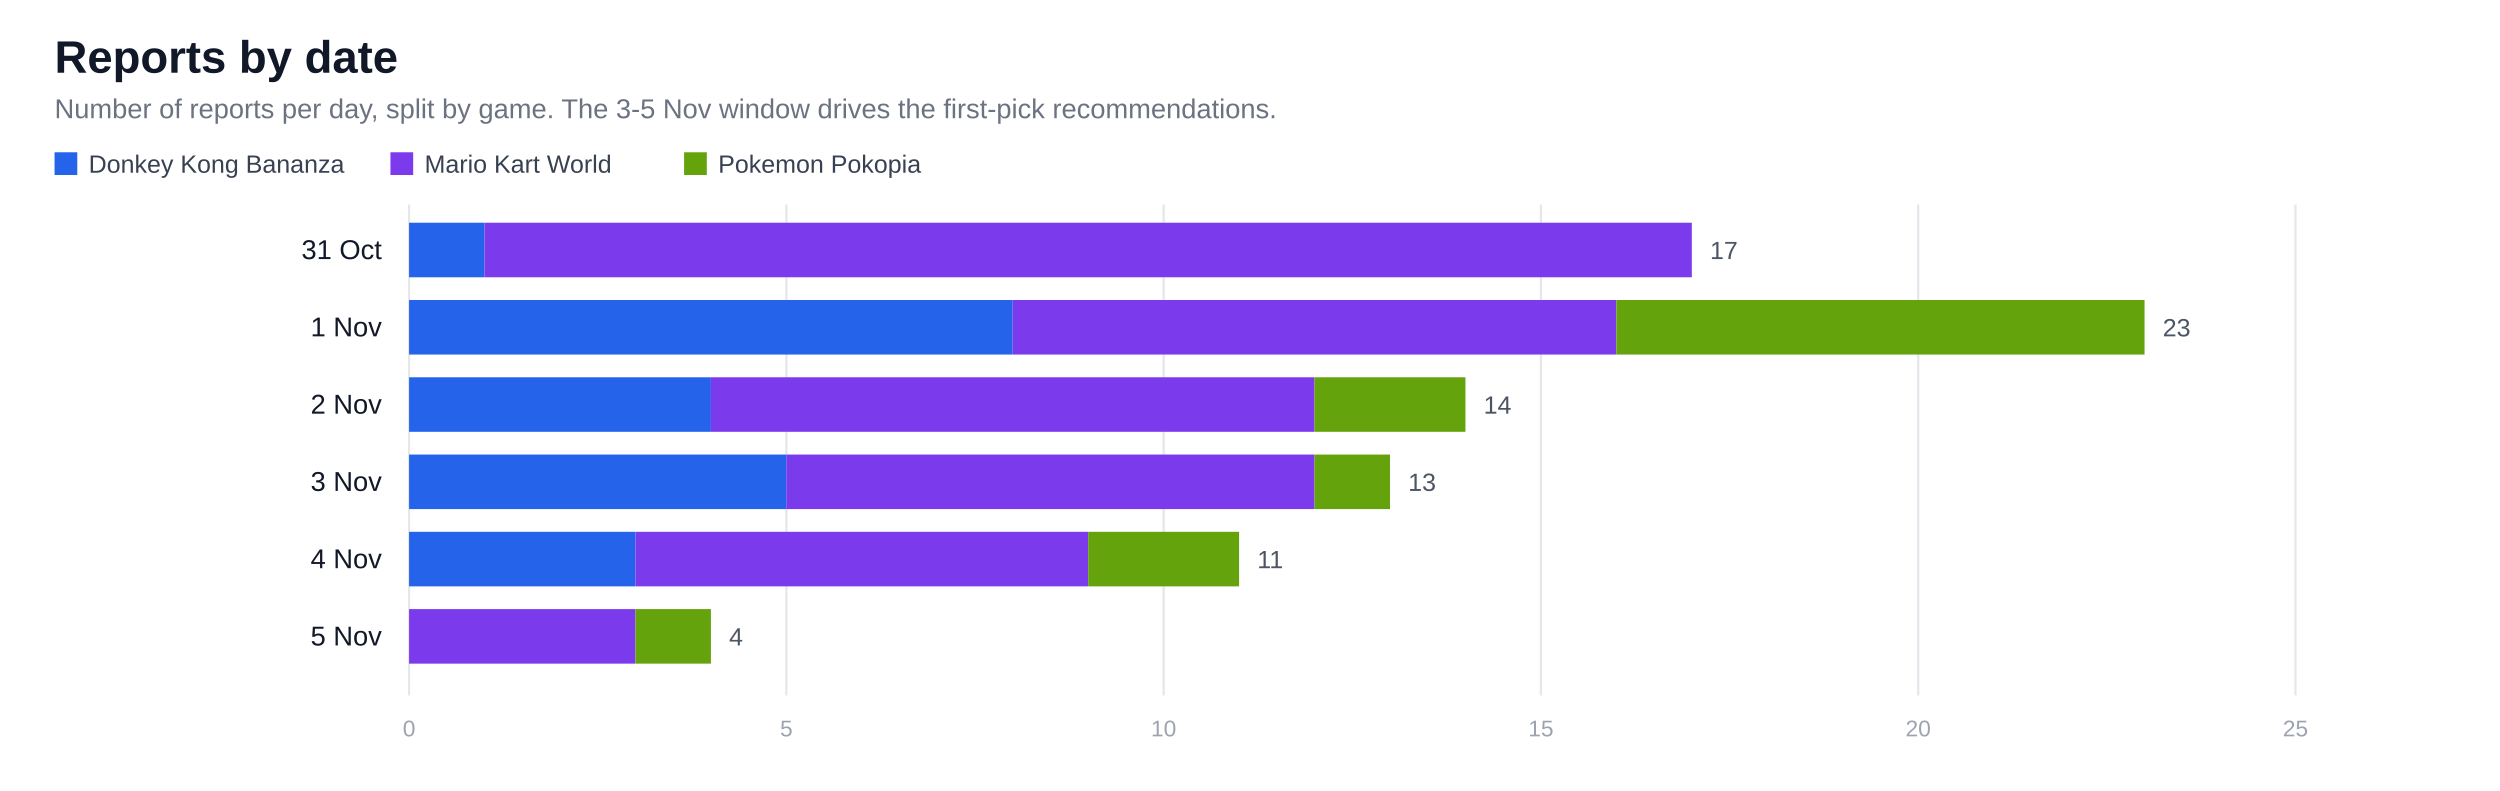
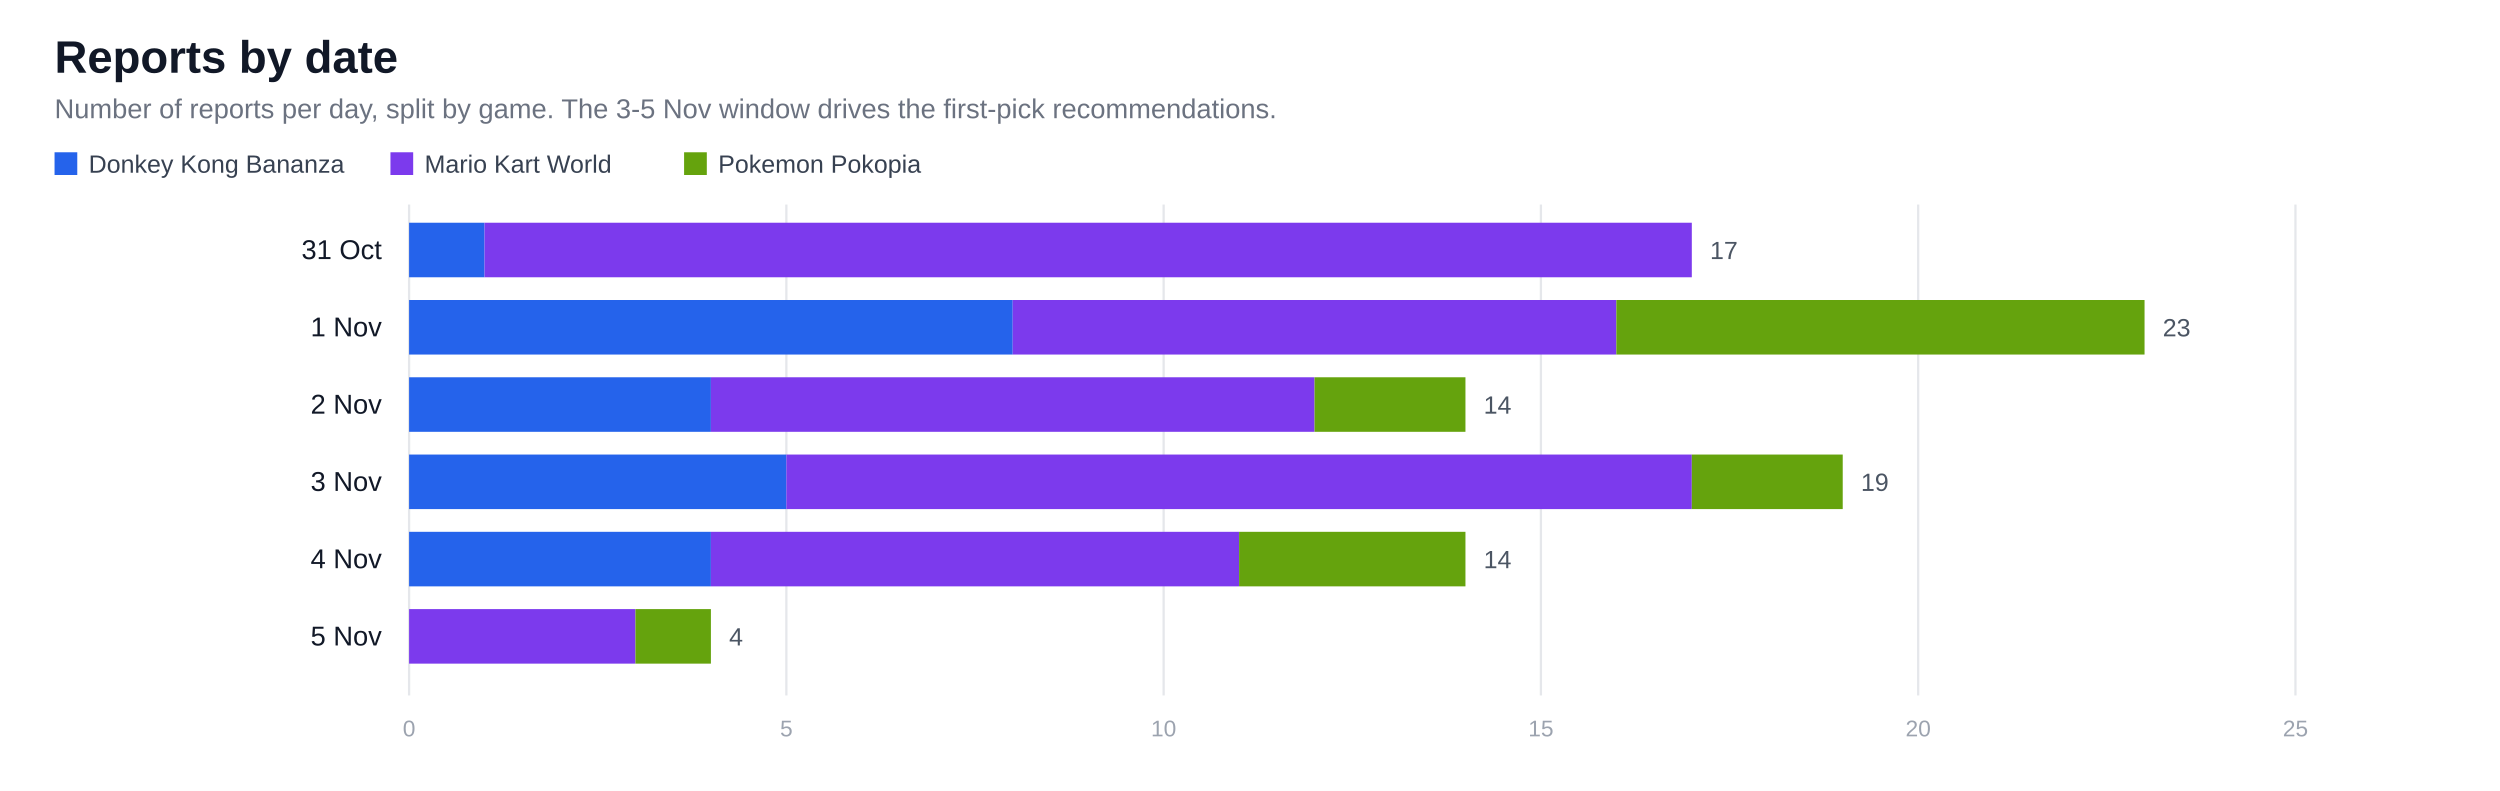
<svg xmlns="http://www.w3.org/2000/svg" width="1100" height="348" viewBox="0 0 1100 348">
  <rect width="100%" height="100%" fill="#ffffff" />
  <text x="24" y="32" font-family="Segoe UI, Arial, sans-serif" font-size="20" font-weight="600" fill="#111827">Reports by date</text>
  <text x="24" y="52" font-family="Segoe UI, Arial, sans-serif" font-size="12" fill="#6b7280">Number of reports per day, split by game. The 3-5 Nov window drives the first-pick recommendations.</text>
  <rect x="24" y="67" width="10" height="10" fill="#2563eb" />
  <text x="39" y="76" font-family="Segoe UI, Arial, sans-serif" font-size="11" fill="#374151">Donkey Kong Bananza</text>
  <rect x="171.8" y="67" width="10" height="10" fill="#7c3aed" />
  <text x="186.8" y="76" font-family="Segoe UI, Arial, sans-serif" font-size="11" fill="#374151">Mario Kart World</text>
  <rect x="301.0" y="67" width="10" height="10" fill="#65a30d" />
  <text x="316.0" y="76" font-family="Segoe UI, Arial, sans-serif" font-size="11" fill="#374151">Pokemon Pokopia</text>
  <line x1="180.0" y1="90" x2="180.0" y2="306" stroke="#e5e7eb" stroke-width="1" />
  <text x="180.0" y="324" text-anchor="middle" font-family="Segoe UI, Arial, sans-serif" font-size="10" fill="#9ca3af">0</text>
  <line x1="346.0" y1="90" x2="346.0" y2="306" stroke="#e5e7eb" stroke-width="1" />
  <text x="346.0" y="324" text-anchor="middle" font-family="Segoe UI, Arial, sans-serif" font-size="10" fill="#9ca3af">5</text>
  <line x1="512.0" y1="90" x2="512.0" y2="306" stroke="#e5e7eb" stroke-width="1" />
  <text x="512.0" y="324" text-anchor="middle" font-family="Segoe UI, Arial, sans-serif" font-size="10" fill="#9ca3af">10</text>
  <line x1="678.0" y1="90" x2="678.0" y2="306" stroke="#e5e7eb" stroke-width="1" />
  <text x="678.0" y="324" text-anchor="middle" font-family="Segoe UI, Arial, sans-serif" font-size="10" fill="#9ca3af">15</text>
  <line x1="844.0" y1="90" x2="844.0" y2="306" stroke="#e5e7eb" stroke-width="1" />
  <text x="844.0" y="324" text-anchor="middle" font-family="Segoe UI, Arial, sans-serif" font-size="10" fill="#9ca3af">20</text>
  <line x1="1010.0" y1="90" x2="1010.0" y2="306" stroke="#e5e7eb" stroke-width="1" />
  <text x="1010.0" y="324" text-anchor="middle" font-family="Segoe UI, Arial, sans-serif" font-size="10" fill="#9ca3af">25</text>
  <text x="168" y="114" text-anchor="end" font-family="Segoe UI, Arial, sans-serif" font-size="12" fill="#111827">31 Oct</text>
  <rect x="180.0" y="98" width="33.2" height="24" fill="#2563eb" />
  <rect x="213.2" y="98" width="531.2" height="24" fill="#7c3aed" />
  <text x="752.4" y="114" font-family="Segoe UI, Arial, sans-serif" font-size="11" fill="#4b5563">17</text>
  <text x="168" y="148" text-anchor="end" font-family="Segoe UI, Arial, sans-serif" font-size="12" fill="#111827">1 Nov</text>
  <rect x="180.0" y="132" width="265.6" height="24" fill="#2563eb" />
  <rect x="445.6" y="132" width="265.6" height="24" fill="#7c3aed" />
  <rect x="711.2" y="132" width="232.4" height="24" fill="#65a30d" />
  <text x="951.6" y="148" font-family="Segoe UI, Arial, sans-serif" font-size="11" fill="#4b5563">23</text>
  <text x="168" y="182" text-anchor="end" font-family="Segoe UI, Arial, sans-serif" font-size="12" fill="#111827">2 Nov</text>
  <rect x="180.0" y="166" width="132.8" height="24" fill="#2563eb" />
  <rect x="312.8" y="166" width="265.6" height="24" fill="#7c3aed" />
  <rect x="578.4" y="166" width="66.4" height="24" fill="#65a30d" />
  <text x="652.8" y="182" font-family="Segoe UI, Arial, sans-serif" font-size="11" fill="#4b5563">14</text>
  <text x="168" y="216" text-anchor="end" font-family="Segoe UI, Arial, sans-serif" font-size="12" fill="#111827">3 Nov</text>
  <rect x="180.0" y="200" width="166.0" height="24" fill="#2563eb" />
-   <rect x="346.0" y="200" width="232.4" height="24" fill="#7c3aed" />
-   <rect x="578.4" y="200" width="33.2" height="24" fill="#65a30d" />
-   <text x="619.6" y="216" font-family="Segoe UI, Arial, sans-serif" font-size="11" fill="#4b5563">13</text>
+   <rect x="346.0" y="200" width="398.4" height="24" fill="#7c3aed" />
+   <rect x="744.4" y="200" width="66.4" height="24" fill="#65a30d" />
+   <text x="818.8" y="216" font-family="Segoe UI, Arial, sans-serif" font-size="11" fill="#4b5563">19</text>
  <text x="168" y="250" text-anchor="end" font-family="Segoe UI, Arial, sans-serif" font-size="12" fill="#111827">4 Nov</text>
-   <rect x="180.0" y="234" width="99.6" height="24" fill="#2563eb" />
-   <rect x="279.6" y="234" width="199.2" height="24" fill="#7c3aed" />
-   <rect x="478.8" y="234" width="66.4" height="24" fill="#65a30d" />
-   <text x="553.2" y="250" font-family="Segoe UI, Arial, sans-serif" font-size="11" fill="#4b5563">11</text>
+   <rect x="180.0" y="234" width="132.8" height="24" fill="#2563eb" />
+   <rect x="312.8" y="234" width="232.4" height="24" fill="#7c3aed" />
+   <rect x="545.2" y="234" width="99.6" height="24" fill="#65a30d" />
+   <text x="652.8" y="250" font-family="Segoe UI, Arial, sans-serif" font-size="11" fill="#4b5563">14</text>
  <text x="168" y="284" text-anchor="end" font-family="Segoe UI, Arial, sans-serif" font-size="12" fill="#111827">5 Nov</text>
  <rect x="180.0" y="268" width="99.6" height="24" fill="#7c3aed" />
  <rect x="279.6" y="268" width="33.2" height="24" fill="#65a30d" />
  <text x="320.8" y="284" font-family="Segoe UI, Arial, sans-serif" font-size="11" fill="#4b5563">4</text>
</svg>
